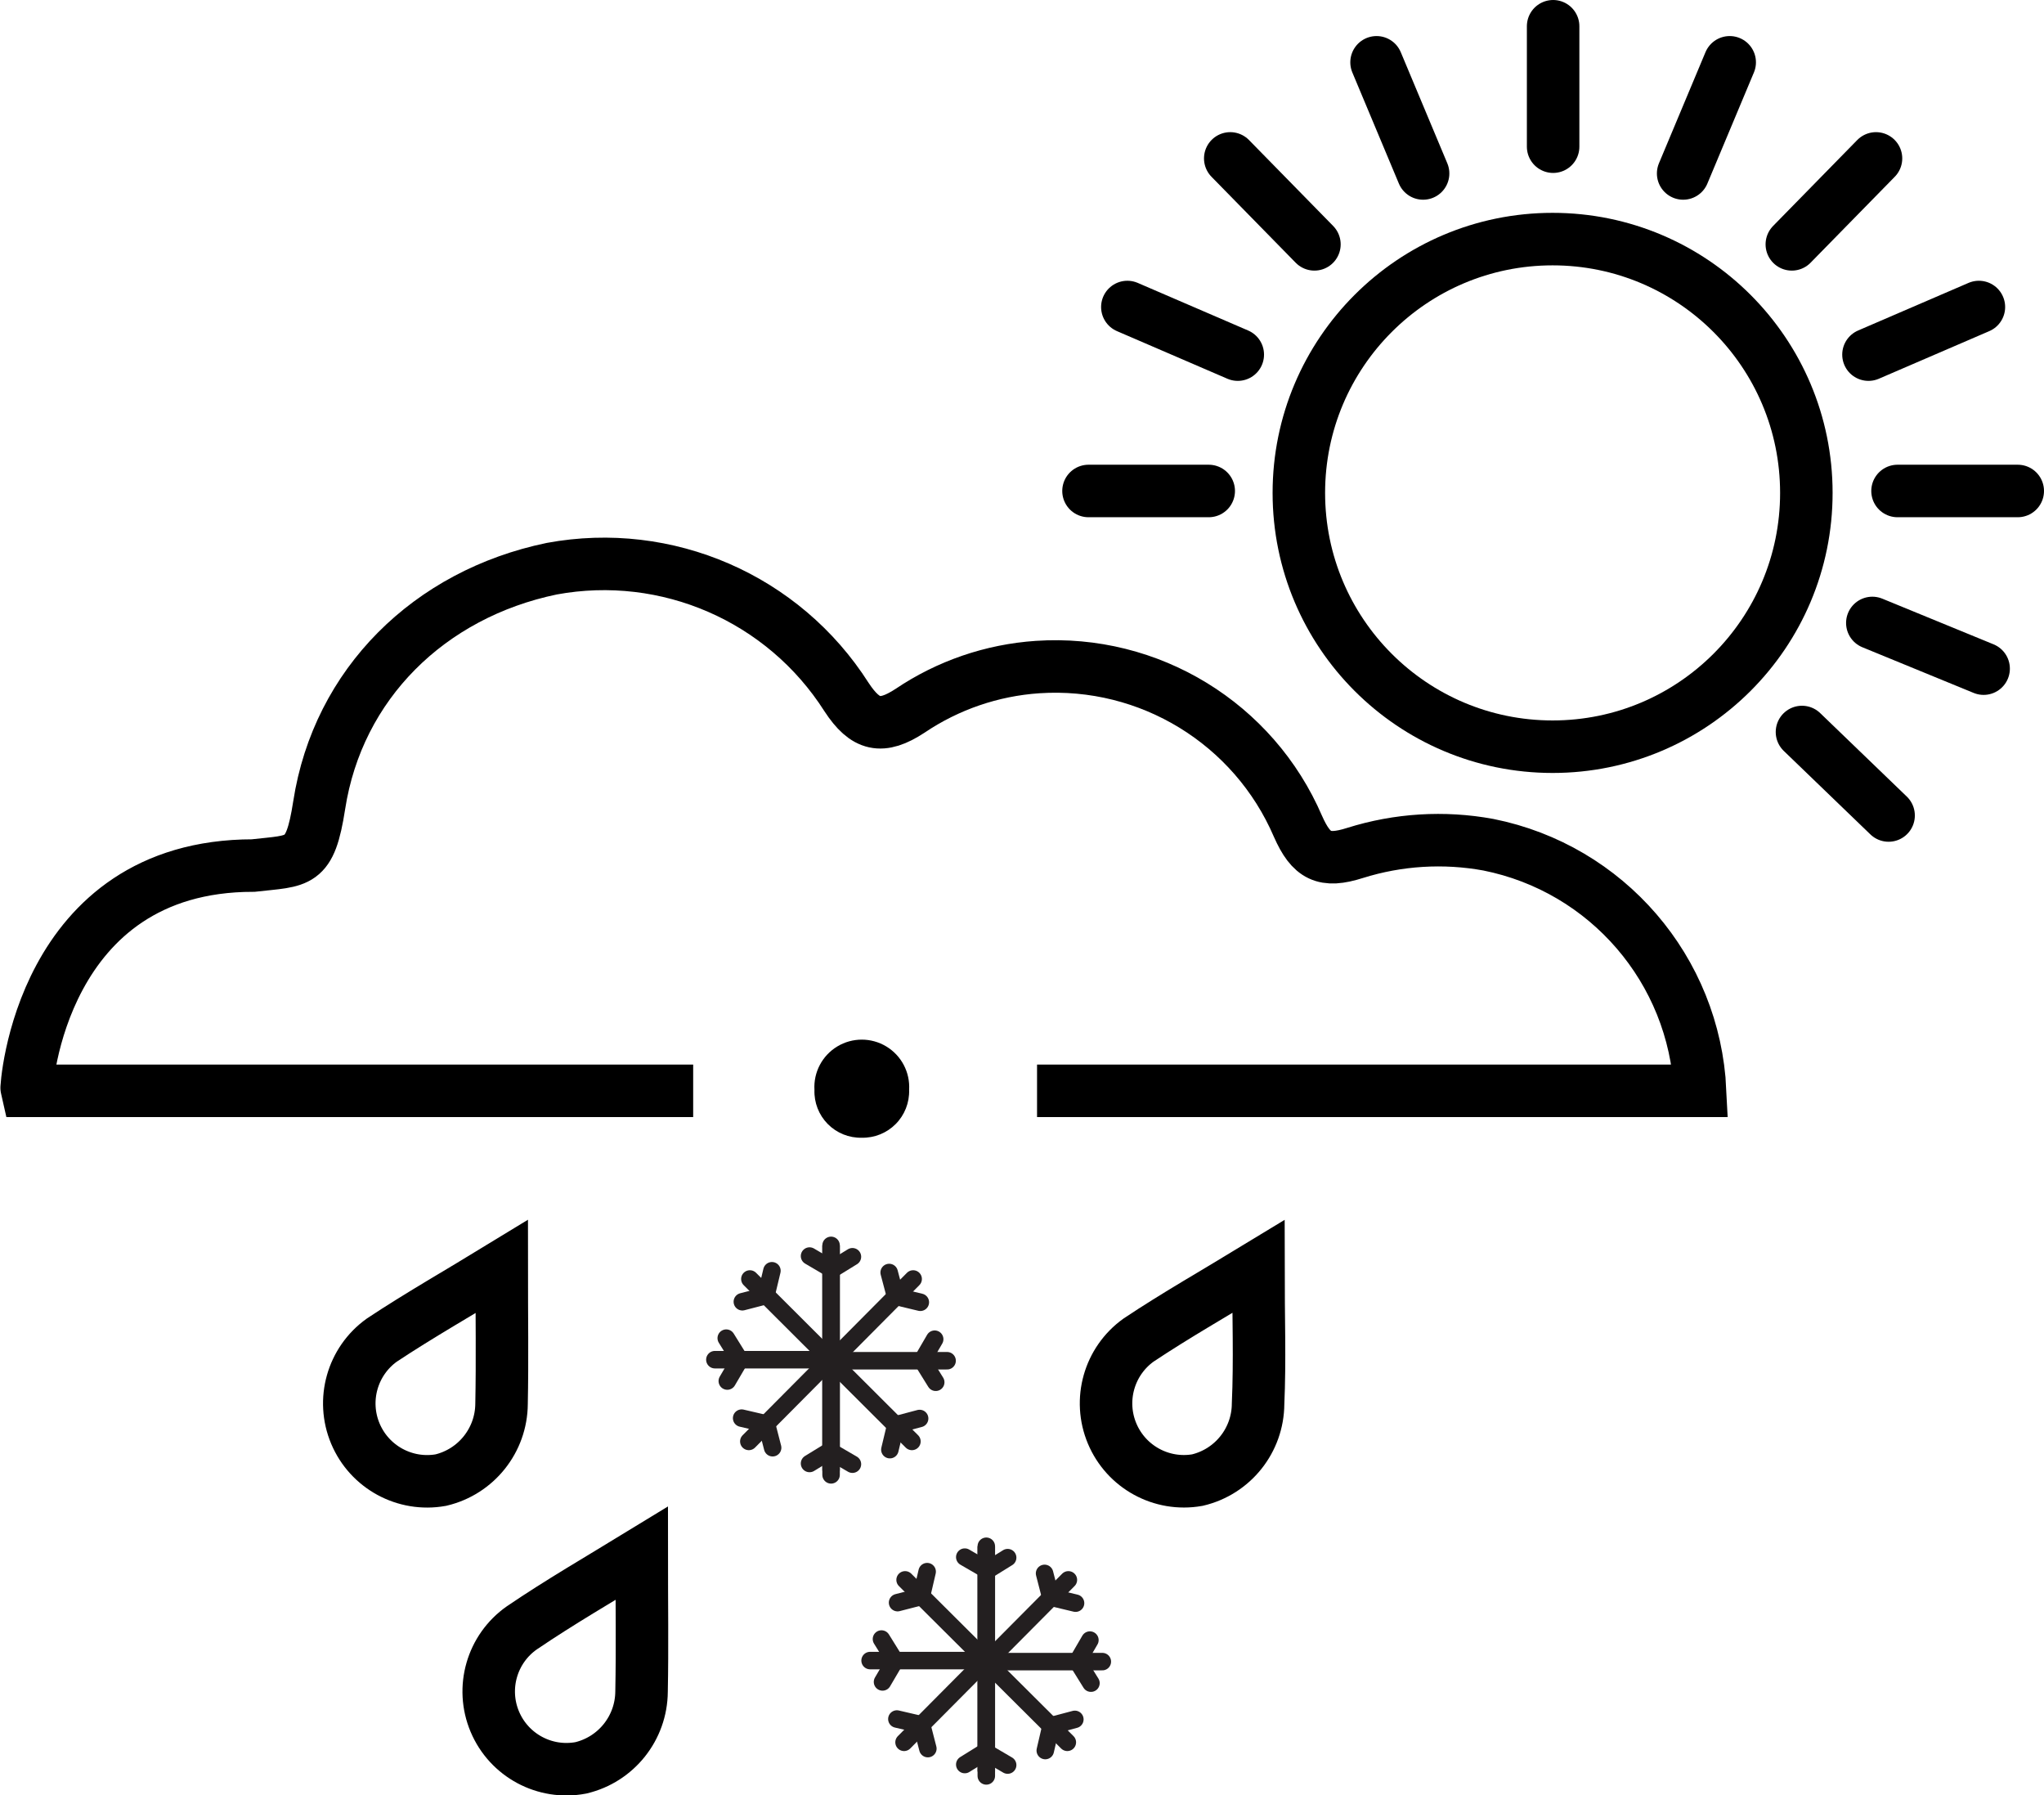
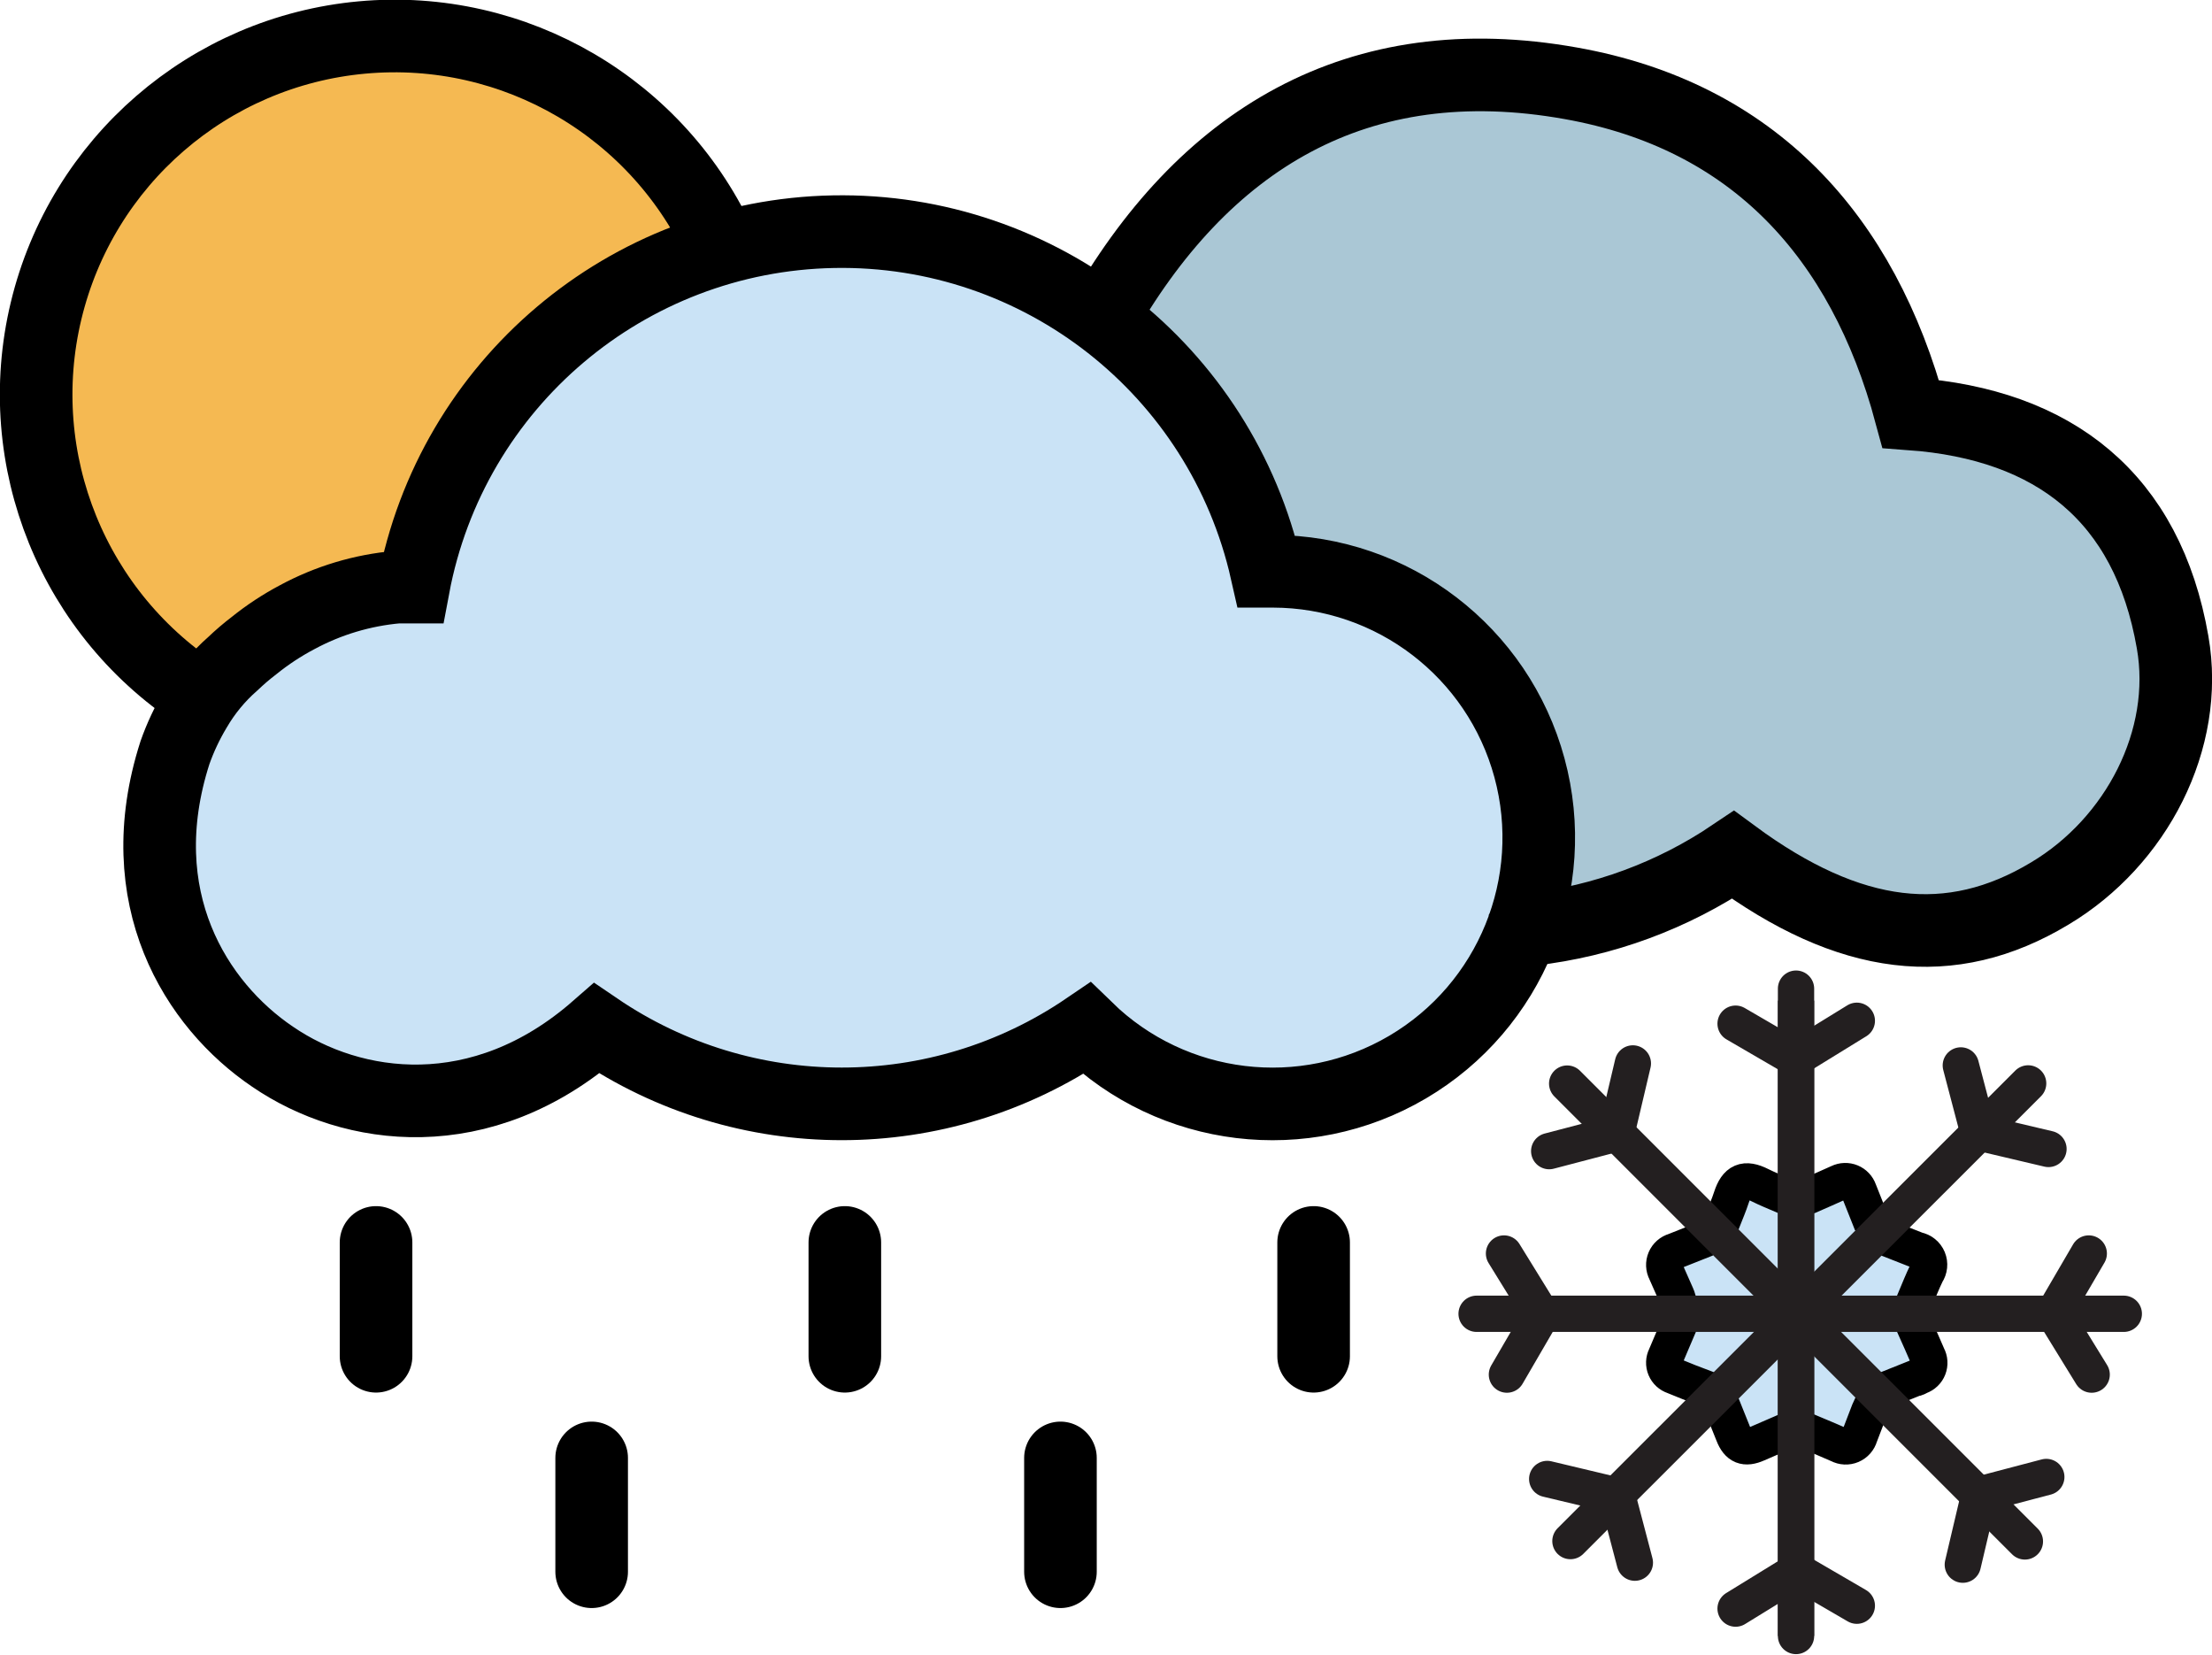
- <svg xmlns="http://www.w3.org/2000/svg" viewBox="0 0 116.8 102.52">
+ <svg xmlns="http://www.w3.org/2000/svg" viewBox="0 0 121.88 91.12">
  <defs>
-     <style>.cls-1,.cls-2,.cls-3,.cls-4{fill:none;stroke-miterlimit:10;}.cls-1,.cls-2{stroke:#231f20;}.cls-1,.cls-4{stroke-linecap:round;}.cls-3,.cls-4{stroke:#000;stroke-width:3px;}</style>
+     <style>.cls-1{fill:#cae3f6;}.cls-2{fill:#f5b952;}.cls-3{fill:#aac7d5;}.cls-4,.cls-5,.cls-6,.cls-7,.cls-8{fill:none;stroke-miterlimit:10;}.cls-4,.cls-5,.cls-6{stroke:#000;}.cls-4,.cls-5{stroke-width:4px;}.cls-5,.cls-8{stroke-linecap:round;}.cls-6,.cls-7,.cls-8{stroke-width:2px;}.cls-7,.cls-8{stroke:#231f20;}</style>
  </defs>
  <g id="Layer_2" data-name="Layer 2">
    <g id="Layer_1-2" data-name="Layer 1">
-       <line class="cls-1" x1="47.46" y1="72.57" x2="48.71" y2="71.8" />
-       <line class="cls-1" x1="48.71" y1="83.65" x2="47.49" y2="82.94" />
-       <line class="cls-1" x1="47.49" y1="77.74" x2="52.11" y2="82.35" />
-       <polyline class="cls-1" points="52.55 81.04 51.19 81.4 50.85 82.82" />
-       <line class="cls-1" x1="52.18" y1="73.07" x2="47.47" y2="77.81" />
-       <polyline class="cls-1" points="50.81 72.7 51.17 74.06 52.59 74.4" />
-       <line class="cls-1" x1="54.12" y1="77.74" x2="47.49" y2="77.74" />
-       <polyline class="cls-1" points="53.41 76.51 52.7 77.73 53.47 78.97" />
-       <line class="cls-2" x1="47.49" y1="84.02" x2="47.49" y2="71.15" />
-       <line class="cls-1" x1="47.49" y1="84.26" x2="47.49" y2="71.15" />
-       <line class="cls-1" x1="47.5" y1="82.85" x2="46.26" y2="83.61" />
-       <line class="cls-1" x1="46.26" y1="71.76" x2="47.47" y2="72.47" />
-       <line class="cls-1" x1="47.47" y1="77.68" x2="42.85" y2="73.07" />
-       <polyline class="cls-1" points="42.42 74.37 43.77 74.02 44.11 72.6" />
-       <line class="cls-1" x1="42.79" y1="82.35" x2="47.5" y2="77.61" />
-       <polyline class="cls-1" points="44.15 82.71 43.8 81.35 42.38 81.02" />
-       <line class="cls-1" x1="40.85" y1="77.68" x2="47.47" y2="77.68" />
-       <polyline class="cls-1" points="41.56 78.9 42.27 77.69 41.5 76.45" />
-       <line class="cls-1" x1="56.34" y1="89.76" x2="57.58" y2="88.99" />
-       <line class="cls-1" x1="57.58" y1="100.84" x2="56.37" y2="100.13" />
-       <line class="cls-1" x1="56.36" y1="94.93" x2="60.99" y2="99.54" />
-       <polyline class="cls-1" points="61.42 98.23 60.06 98.59 59.73 100.01" />
-       <line class="cls-1" x1="61.05" y1="90.26" x2="56.34" y2="95" />
-       <polyline class="cls-1" points="59.69 89.89 60.04 91.25 61.46 91.59" />
-       <line class="cls-1" x1="62.99" y1="94.93" x2="56.36" y2="94.93" />
-       <polyline class="cls-1" points="62.28 93.7 61.57 94.92 62.34 96.16" />
-       <line class="cls-2" x1="56.36" y1="101.21" x2="56.36" y2="88.34" />
-       <line class="cls-1" x1="56.36" y1="101.46" x2="56.36" y2="88.34" />
-       <line class="cls-1" x1="56.37" y1="100.04" x2="55.13" y2="100.81" />
-       <line class="cls-1" x1="55.13" y1="88.96" x2="56.34" y2="89.66" />
-       <line class="cls-1" x1="56.35" y1="94.87" x2="51.72" y2="90.26" />
-       <polyline class="cls-1" points="51.29 91.56 52.65 91.21 52.98 89.79" />
-       <line class="cls-1" x1="51.66" y1="99.54" x2="56.37" y2="94.8" />
-       <polyline class="cls-1" points="53.02 99.9 52.67 98.54 51.25 98.21" />
-       <line class="cls-1" x1="49.72" y1="94.87" x2="56.35" y2="94.87" />
-       <polyline class="cls-1" points="50.43 96.09 51.14 94.88 50.37 93.64" />
-       <path class="cls-3" d="M28.67,72.36c-2.47,1.51-4.71,2.78-6.85,4.2a4.45,4.45,0,0,0,3.37,8,4.51,4.51,0,0,0,3.47-4.36C28.71,77.73,28.67,75.25,28.67,72.36Z" />
-       <path class="cls-3" d="M71.91,72.36c-2.48,1.51-4.72,2.78-6.85,4.2a4.45,4.45,0,0,0,3.36,8,4.5,4.5,0,0,0,3.47-4.36C72,77.73,71.91,75.25,71.91,72.36Z" />
-       <path class="cls-3" d="M36.67,88.74C34.2,90.25,32,91.52,29.82,93a4.44,4.44,0,0,0,3.37,8,4.51,4.51,0,0,0,3.47-4.36C36.71,94.11,36.67,91.63,36.67,88.74Z" />
-       <path class="cls-3" d="M59.26,62.32H97.15a15.07,15.07,0,0,0-12.1-14.06,15.87,15.87,0,0,0-7.62.47c-1.76.56-2.5.2-3.26-1.52a15.1,15.1,0,0,0-14.88-9.1A14.82,14.82,0,0,0,52,40.61c-1.62,1.06-2.55.86-3.63-.79a16.43,16.43,0,0,0-16.84-7.33c-7,1.45-12.22,6.59-13.29,13.51-.53,3.41-1.13,3.15-3.77,3.45-12.16,0-13,12.68-12.95,12.87H39.61" />
-       <path d="M49.24,65a2.64,2.64,0,0,1-2.7-2.73,2.71,2.71,0,1,1,5.41,0A2.65,2.65,0,0,1,49.24,65Z" />
-       <line class="cls-4" x1="69.07" y1="28.05" x2="62.2" y2="28.05" />
-       <line class="cls-4" x1="75.11" y1="13.96" x2="70.3" y2="9.05" />
-       <line class="cls-4" x1="81.32" y1="9.91" x2="78.66" y2="3.56" />
-       <line class="cls-4" x1="70.73" y1="20.26" x2="64.42" y2="17.54" />
-       <path class="cls-3" d="M88.72,42.66h0a14.49,14.49,0,0,0,0-29h0a14.49,14.49,0,1,0,0,29h0Z" />
-       <line class="cls-4" x1="108.43" y1="28.05" x2="115.3" y2="28.05" />
-       <line class="cls-4" x1="88.75" y1="8.38" x2="88.75" y2="1.5" />
-       <line class="cls-4" x1="102.97" y1="41.82" x2="107.92" y2="46.59" />
-       <line class="cls-4" x1="102.39" y1="13.96" x2="107.2" y2="9.05" />
-       <line class="cls-4" x1="106.99" y1="35.59" x2="113.35" y2="38.2" />
-       <line class="cls-4" x1="96.18" y1="9.91" x2="98.84" y2="3.56" />
-       <line class="cls-4" x1="106.77" y1="20.26" x2="113.08" y2="17.54" />
+       <path class="cls-1" d="M106.21,74.75c-.21-.51-.44-1-.68-1.54V71.6c.21-.49.41-1,.62-1.42a.82.82,0,0,0-.53-1.27l-1.45-.57-1.11-1.1c-.23-.56-.43-1.09-.64-1.61a.79.79,0,0,0-1.09-.44l-.83.37-.73.32H98.2c-.42-.18-.82-.33-1.2-.52-.87-.44-1.31-.23-1.6.65-.13.41-.3.8-.47,1.23l-1.12,1.12L92.27,69a.79.79,0,0,0-.48,1.13c.19.44.39.87.58,1.31a1.77,1.77,0,0,1,.08.22V73.2c-.23.54-.46,1-.67,1.57a.77.77,0,0,0,.45,1.08c.28.12.56.22.84.33l.79.31,1.06,1.08c.2.51.39,1,.58,1.45.26.67.64.82,1.3.53l1.41-.61h1.55l.81.35.74.31a.79.79,0,0,0,1.15-.48l.51-1.33.1-.22,1.09-1.09,1.3-.52.31-.12A.78.78,0,0,0,106.21,74.75Z" />
+       <path class="cls-2" d="M22.48,2.35a20.1,20.1,0,1,0,20.1,20.1A20.13,20.13,0,0,0,22.48,2.35Z" />
+       <path class="cls-3" d="M83.5,52.25a1.32,1.32,0,0,1,.77-.46,24.92,24.92,0,0,0,11.14-4.1c6.44,4.75,12,5.4,17.45,2.13,4.78-2.85,7.7-8.5,6.76-13.85-1.38-8-6.52-12-14.43-12.57C102.55,13.55,96.52,7,86.48,5.18c-11.75-2.1-20.3,3.05-26,13.24" />
+       <path class="cls-1" d="M70.05,32.07H69.7a24,24,0,0,0-47,.87l-.87,0a13.89,13.89,0,0,0-5.53,1.6,14.38,14.38,0,0,0-2.36,1.56c-.4.33-.79.67-1.17,1.05a10.11,10.11,0,0,0-2.06,2.5,13.24,13.24,0,0,0-1.13,2.39C7,50,10.73,56,15,58.85s11.5,4,17.85-1.57a24,24,0,0,0,27,0A14.67,14.67,0,1,0,70.05,32.07Z" />
+       <path class="cls-4" d="M39.79,13.71A19.75,19.75,0,1,0,11.21,38.44" />
+       <path class="cls-4" d="M83.58,51.66a1.27,1.27,0,0,1,.78-.46,25,25,0,0,0,11.13-4.11c6.44,4.75,12,5.41,17.45,2.13,4.78-2.85,7.71-8.49,6.77-13.84-1.39-8-6.53-12-14.43-12.58C102.64,13,96.6,6.38,86.56,4.59c-11.74-2.1-20.29,3.05-26,13.23" />
+       <path class="cls-4" d="M70.14,31.47l-.36,0a24,24,0,0,0-47,.87c-.29,0-.58,0-.87,0A14.27,14.27,0,0,0,16.37,34,14.8,14.8,0,0,0,14,35.56a14.06,14.06,0,0,0-1.17,1,10.07,10.07,0,0,0-2.06,2.5,13.13,13.13,0,0,0-1.13,2.4c-2.57,8,1.16,13.9,5.38,16.75,4.38,3,11.5,4,17.86-1.56a24,24,0,0,0,27,0A14.67,14.67,0,1,0,70.14,31.47Z" />
+       <line class="cls-5" x1="72.38" y1="68.44" x2="72.38" y2="74.71" />
+       <line class="cls-5" x1="46.55" y1="68.44" x2="46.55" y2="74.71" />
+       <line class="cls-5" x1="20.72" y1="68.44" x2="20.72" y2="74.71" />
+       <line class="cls-5" x1="58.43" y1="80.31" x2="58.43" y2="86.58" />
+       <line class="cls-5" x1="32.6" y1="80.31" x2="32.6" y2="86.58" />
+       <path class="cls-6" d="M106.21,74.7c-.21-.5-.44-1-.68-1.54v-1.6c.21-.5.41-1,.62-1.43a.82.82,0,0,0-.53-1.27l-1.45-.57-1.11-1.09-.64-1.61a.79.79,0,0,0-1.09-.45l-.83.37-.73.32H98.2c-.42-.18-.82-.34-1.2-.53-.87-.44-1.31-.23-1.6.66-.13.4-.3.8-.47,1.23l-1.12,1.12-1.54.61a.79.79,0,0,0-.48,1.13c.19.44.39.87.58,1.31a1.77,1.77,0,0,1,.08.22v1.57c-.23.55-.46,1.06-.67,1.57a.77.77,0,0,0,.45,1.08l.84.34.79.3,1.06,1.09L95.51,79c.26.67.64.82,1.3.53l1.41-.61h1.55l.81.34.74.32a.8.8,0,0,0,1.15-.49l.51-1.33.1-.22,1.09-1.09,1.3-.52c.1,0,.21-.07.31-.12A.78.78,0,0,0,106.21,74.7Z" />
+       <line class="cls-7" x1="98.96" y1="55.12" x2="98.96" y2="90.12" />
+       <line class="cls-8" x1="98.96" y1="54.46" x2="98.96" y2="90.12" />
+       <polyline class="cls-8" points="95.63 56.39 98.93 58.31 102.31 56.23" />
+       <polyline class="cls-8" points="102.31 88.45 99.01 86.53 95.63 88.61" />
+       <line class="cls-8" x1="86.35" y1="59.69" x2="111.57" y2="84.91" />
+       <polyline class="cls-8" points="85.36 63.41 89.06 62.44 89.97 58.58" />
+       <polyline class="cls-8" points="112.75 81.36 109.06 82.33 108.15 86.19" />
+       <line class="cls-8" x1="111.75" y1="59.68" x2="86.53" y2="84.89" />
+       <polyline class="cls-8" points="108.04 58.69 109.01 62.38 112.87 63.29" />
+       <polyline class="cls-8" points="90.08 86.08 89.11 82.39 85.25 81.47" />
+       <line class="cls-8" x1="117.02" y1="72.37" x2="81.36" y2="72.37" />
+       <polyline class="cls-8" points="115.09 69.05 113.17 72.34 115.25 75.72" />
+       <polyline class="cls-8" points="83.03 75.72 84.95 72.42 82.87 69.05" />
    </g>
  </g>
</svg>
